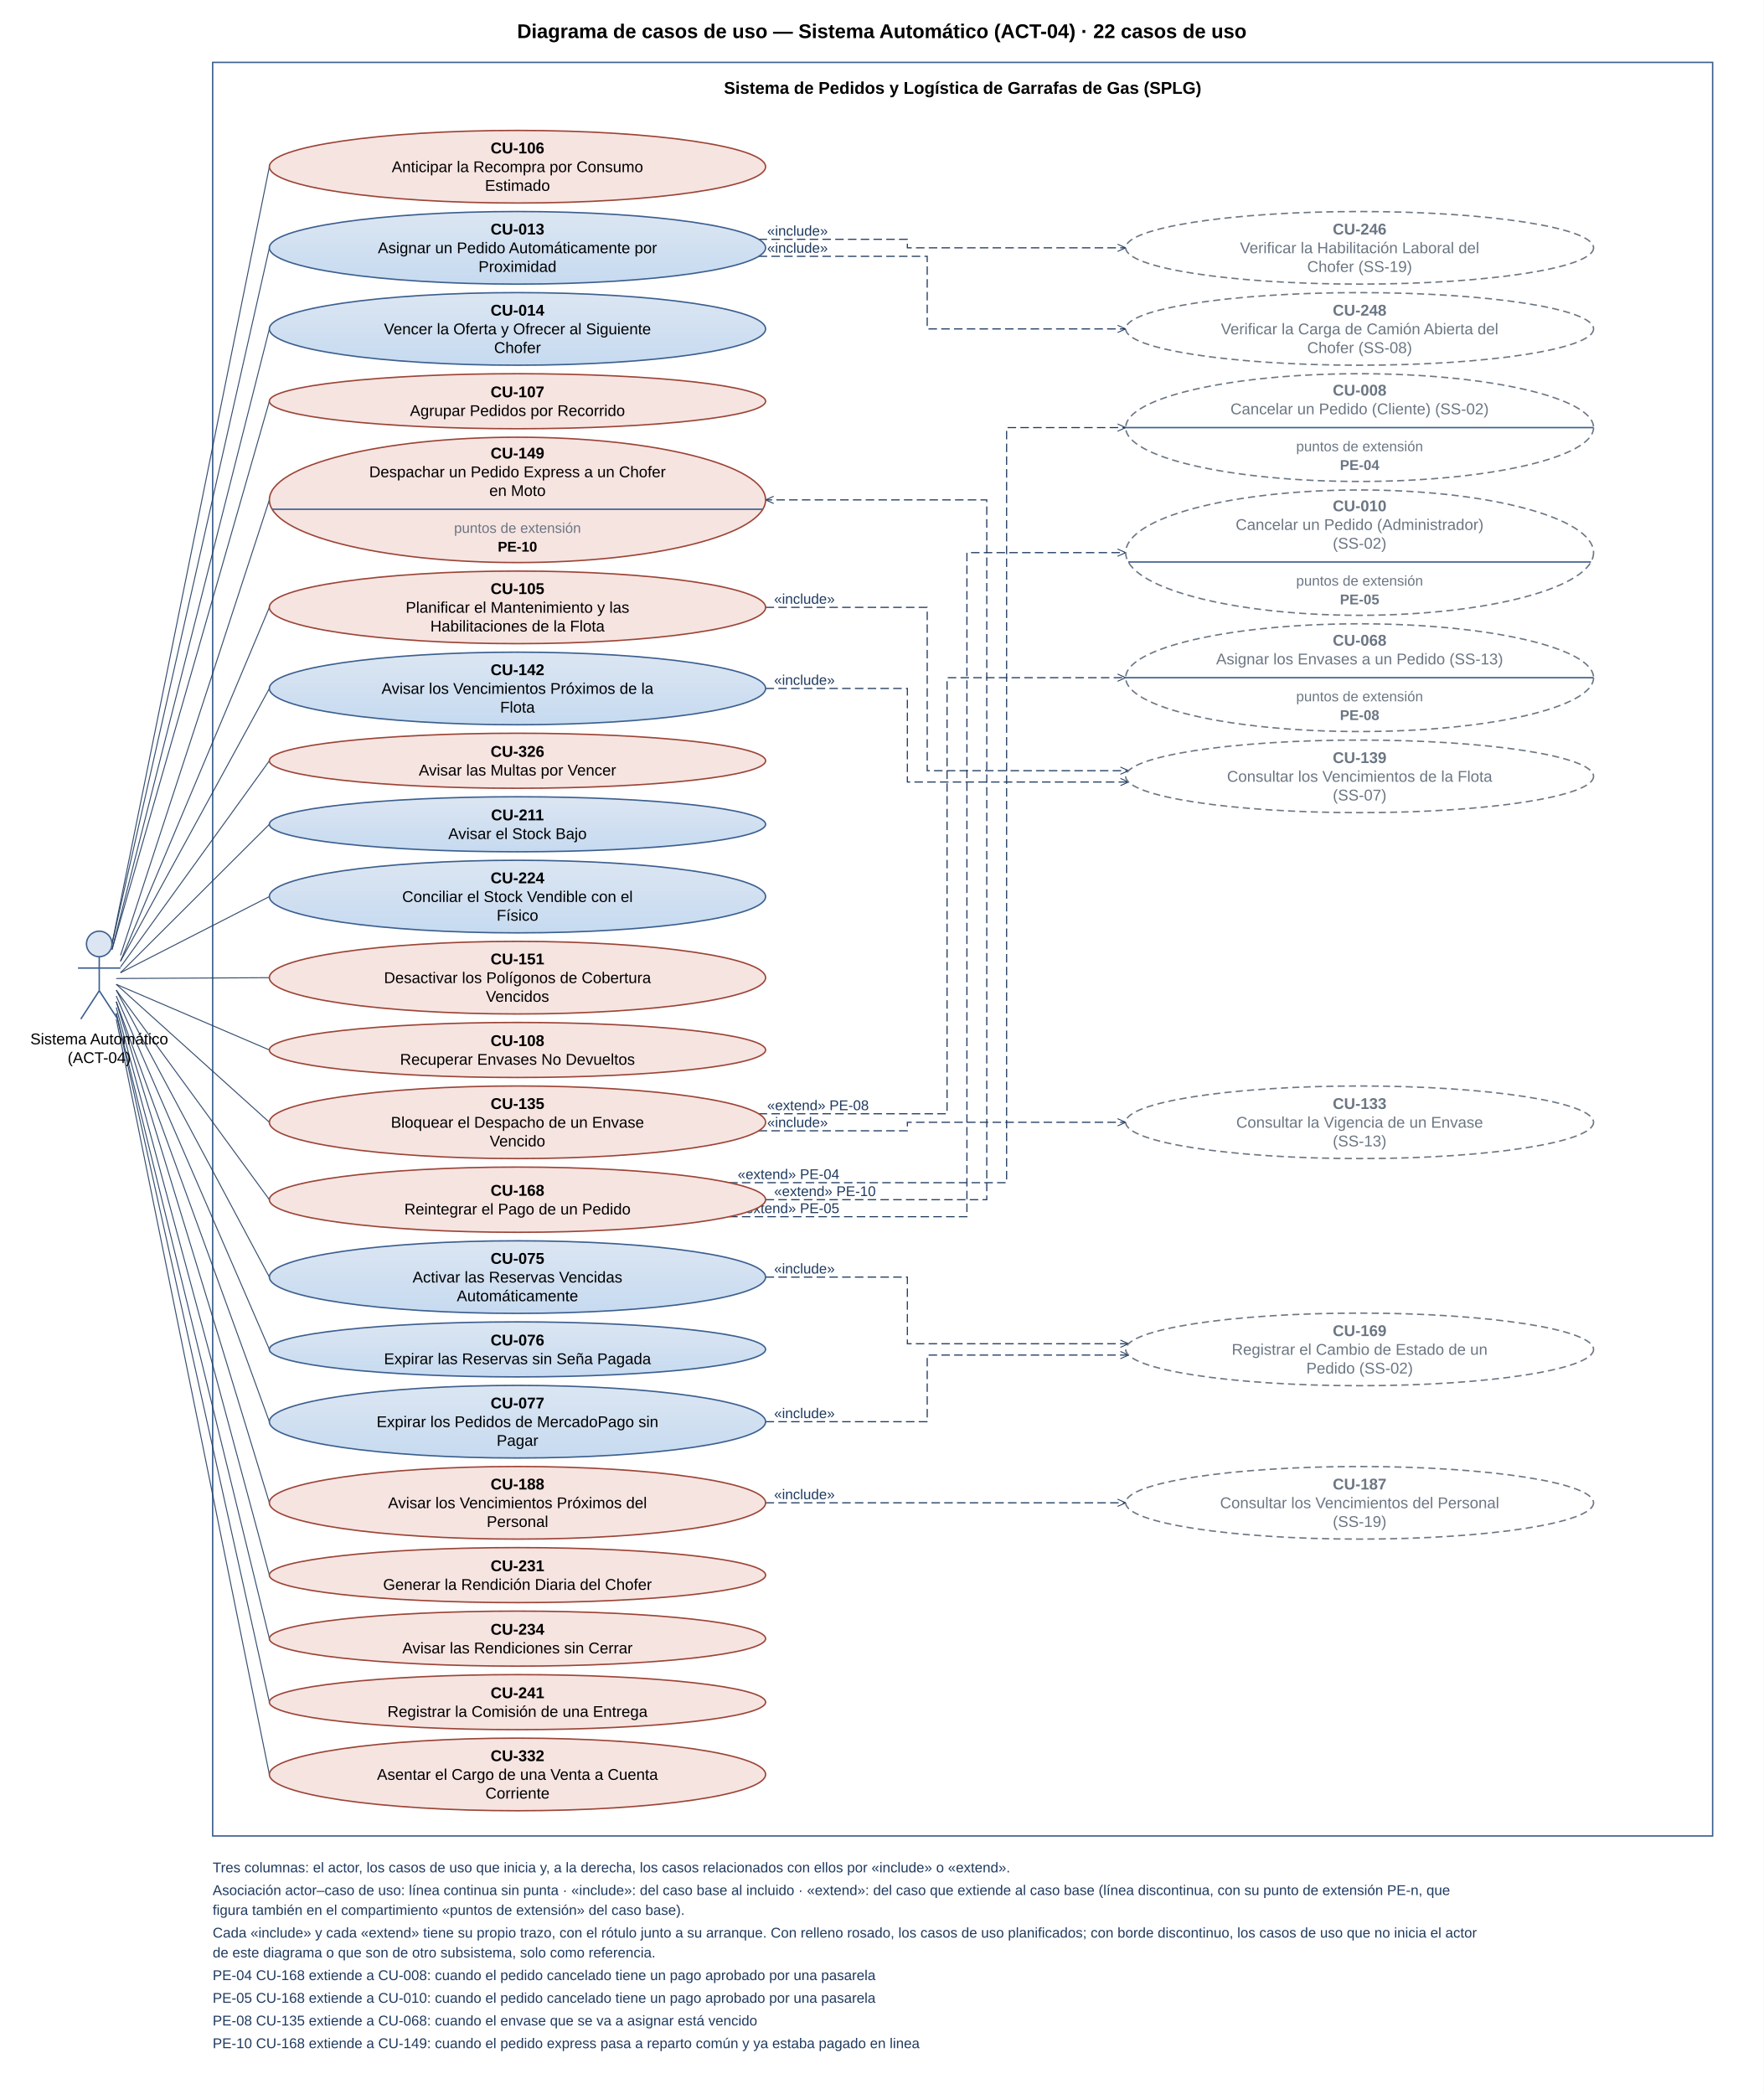
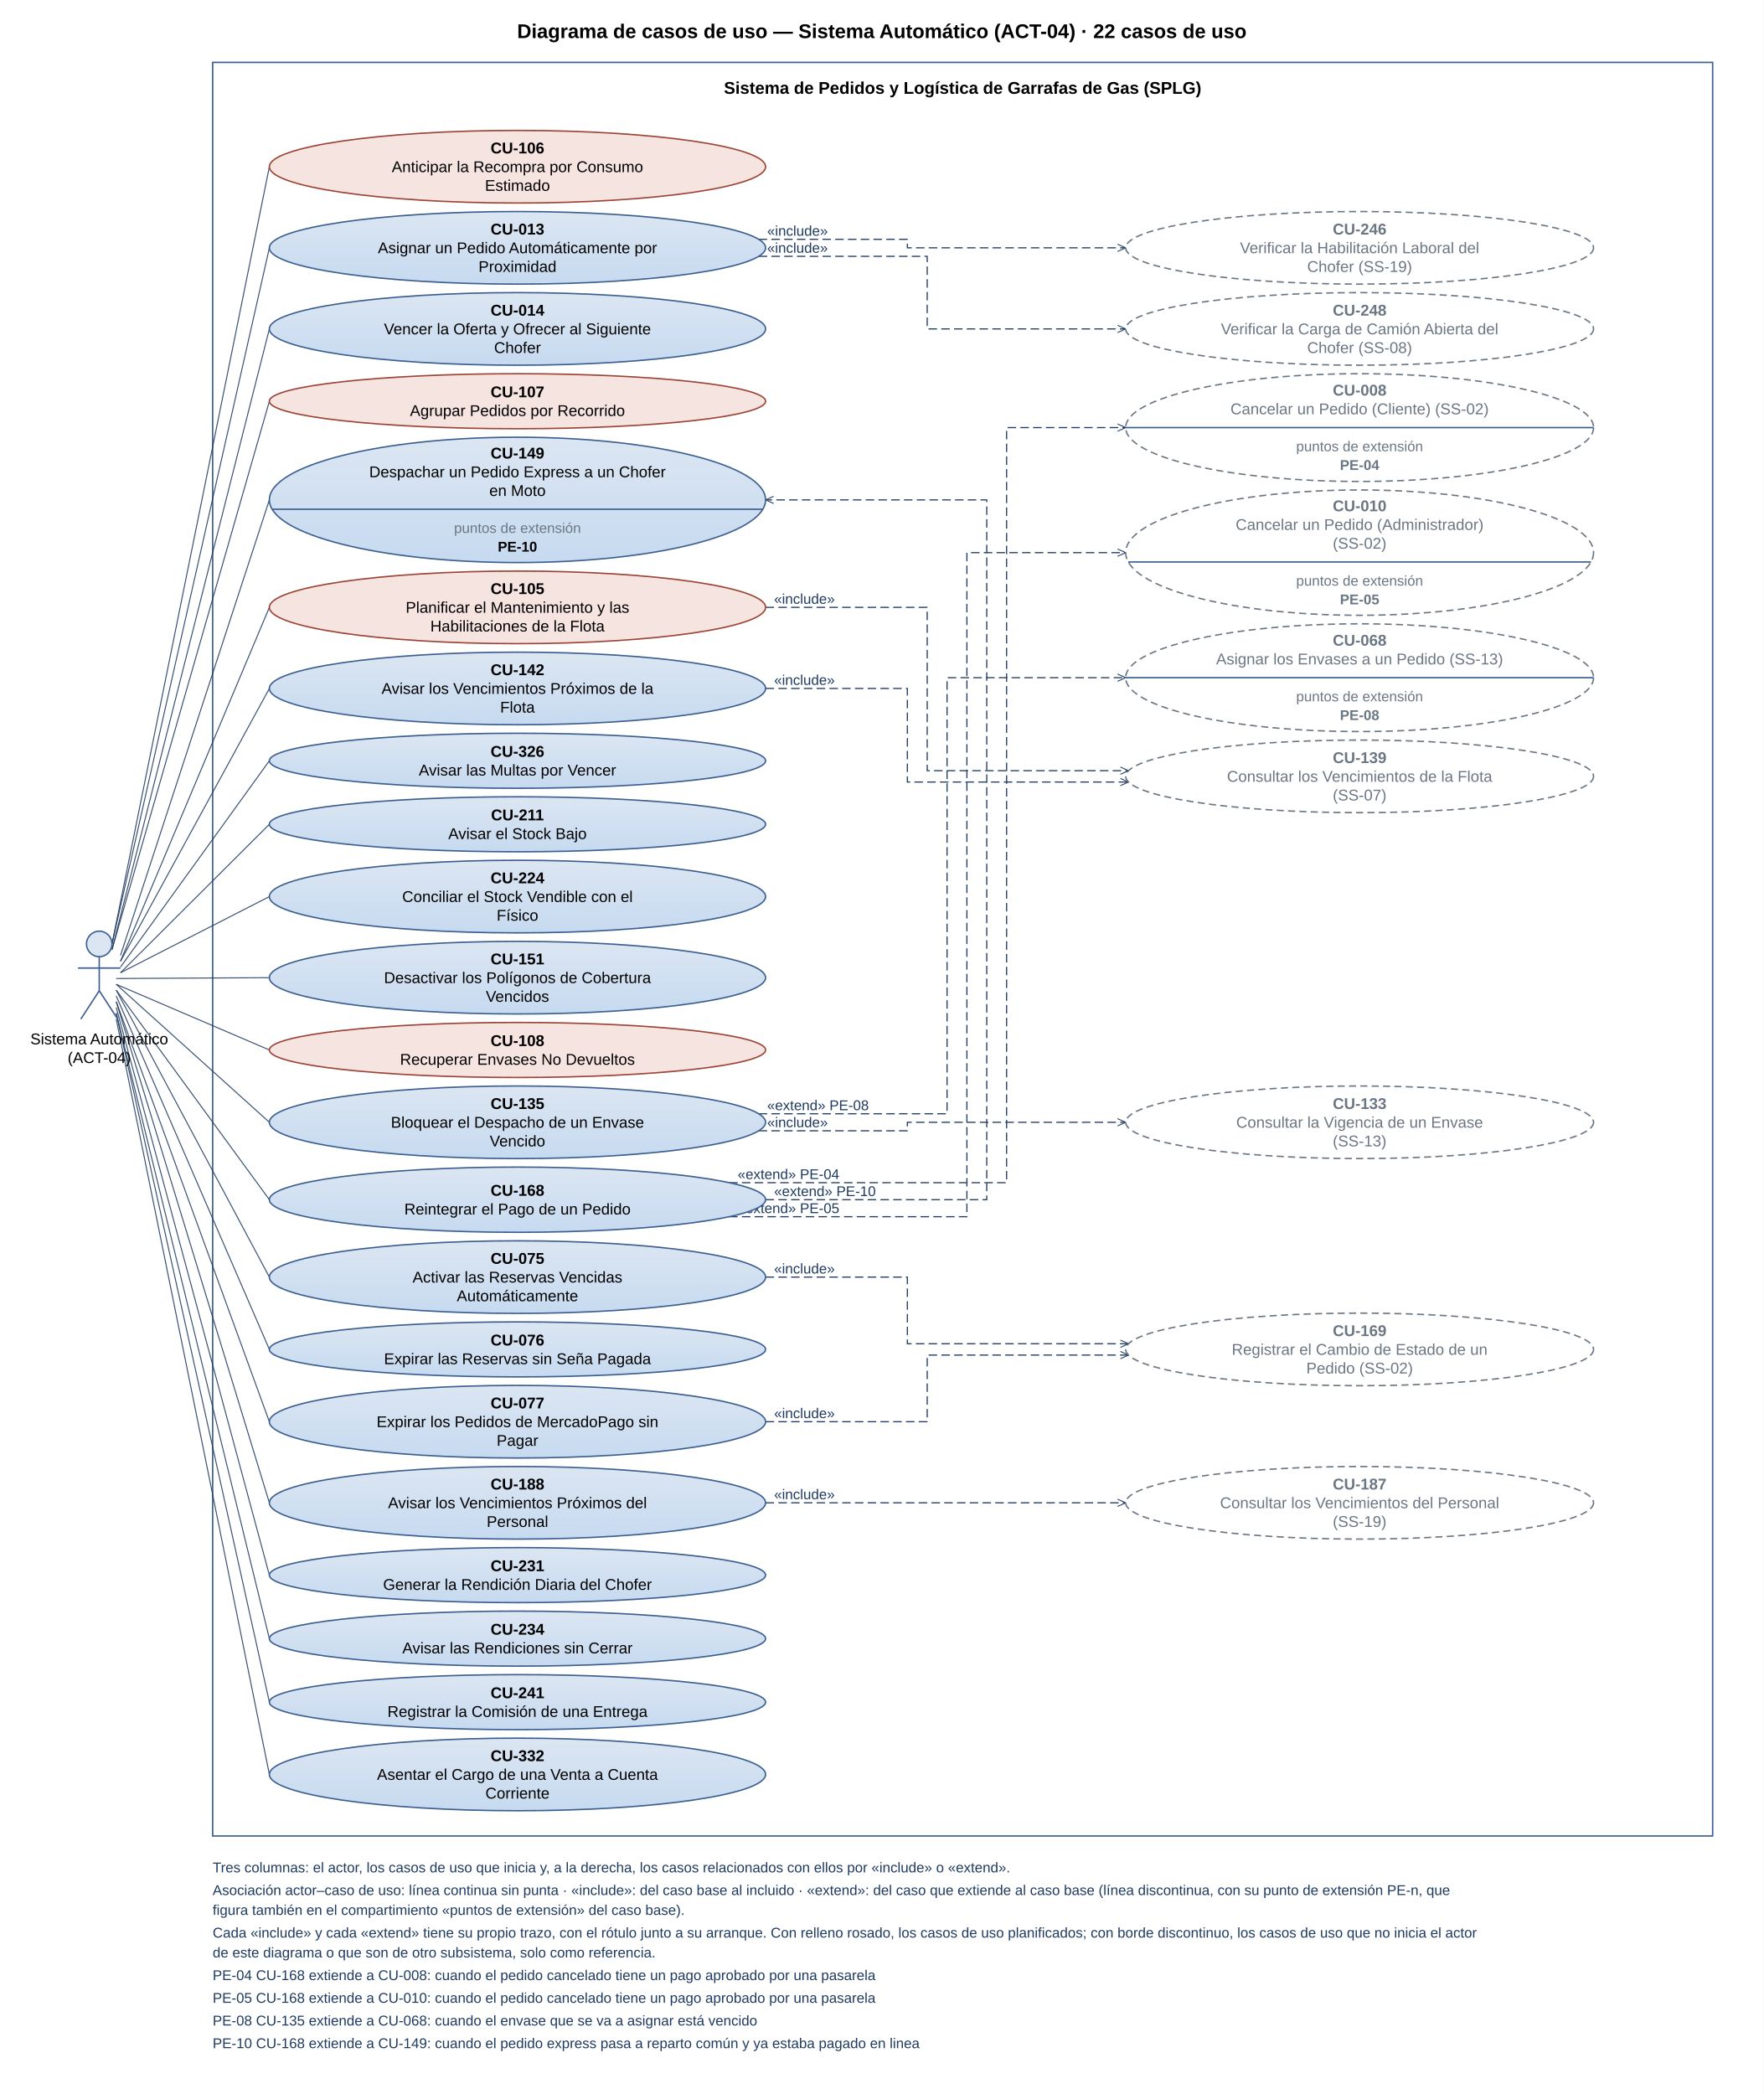
<svg xmlns="http://www.w3.org/2000/svg" width="1244" height="1477" viewBox="0 0 1244 1477" font-family="Arial, Helvetica, sans-serif">
  <defs>
    <marker id="abre" viewBox="0 0 10 10" refX="9" refY="5" markerWidth="8" markerHeight="8" orient="auto">
      <path d="M0 1 L9 5 L0 9" fill="none" stroke="#1F3A5F" stroke-width="1" />
    </marker>
    <marker id="hueco" viewBox="0 0 12 12" refX="11" refY="6" markerWidth="11" markerHeight="11" orient="auto">
      <path d="M1 1 L11 6 L1 11 Z" fill="#FFFFFF" stroke="#1F3A5F" stroke-width="1" />
    </marker>
    <linearGradient id="vp" x1="0" y1="0" x2="0" y2="1">
      <stop offset="0" stop-color="#DCE6F2" />
      <stop offset="1" stop-color="#C6DAF0" />
    </linearGradient>
  </defs>
  <rect width="100%" height="100%" fill="#FFFFFF" />
  <text x="622.0" y="22.0" font-size="14" text-anchor="middle" dominant-baseline="central" fill="#000000" font-weight="bold">Diagrama de casos de uso — Sistema Automático (ACT-04) · 22 casos de uso</text>
  <rect class="limite" data-x="150" data-y="44" data-w="1058" data-h="1251" x="150" y="44" width="1058" height="1251" fill="#FFFFFF" stroke="#3C5F8F" stroke-width="1.0" />
  <text x="679.0" y="62.0" font-size="12" text-anchor="middle" dominant-baseline="central" fill="#000000" font-weight="bold">Sistema de Pedidos y Logística de Garrafas de Gas (SPLG)</text>
  <path class="asoc" data-act="04" data-cu="CU-106" data-rol="principal" d="M79.0 665.8 L190.0 117.6" fill="none" stroke="#1F3A5F" stroke-width="0.7" opacity="0.9" />
  <path class="asoc" data-act="04" data-cu="CU-013" data-rol="principal" d="M79.0 665.8 L190.0 174.8" fill="none" stroke="#1F3A5F" stroke-width="0.7" opacity="0.9" />
  <path class="asoc" data-act="04" data-cu="CU-014" data-rol="principal" d="M79.0 669.8 L190.0 232.0" fill="none" stroke="#1F3A5F" stroke-width="0.7" opacity="0.9" />
  <path class="asoc" data-act="04" data-cu="CU-107" data-rol="principal" d="M79.0 669.8 L190.0 283.0" fill="none" stroke="#1F3A5F" stroke-width="0.7" opacity="0.9" />
  <path class="asoc" data-act="04" data-cu="CU-149" data-rol="principal" d="M85.0 673.9 L190.0 352.6" fill="none" stroke="#1F3A5F" stroke-width="0.7" opacity="0.9" />
  <path class="asoc" data-act="04" data-cu="CU-105" data-rol="principal" d="M85.0 678.0 L190.0 428.4" fill="none" stroke="#1F3A5F" stroke-width="0.7" opacity="0.9" />
  <path class="asoc" data-act="04" data-cu="CU-142" data-rol="principal" d="M85.0 678.0 L190.0 485.6" fill="none" stroke="#1F3A5F" stroke-width="0.7" opacity="0.9" />
  <path class="asoc" data-act="04" data-cu="CU-326" data-rol="principal" d="M85.0 682.1 L190.0 536.6" fill="none" stroke="#1F3A5F" stroke-width="0.7" opacity="0.9" />
  <path class="asoc" data-act="04" data-cu="CU-211" data-rol="principal" d="M85.0 686.1 L190.0 581.4" fill="none" stroke="#1F3A5F" stroke-width="0.7" opacity="0.9" />
  <path class="asoc" data-act="04" data-cu="CU-224" data-rol="principal" d="M85.0 686.1 L190.0 632.4" fill="none" stroke="#1F3A5F" stroke-width="0.7" opacity="0.9" />
  <path class="asoc" data-act="04" data-cu="CU-151" data-rol="principal" d="M82.0 690.2 L190.0 689.6" fill="none" stroke="#1F3A5F" stroke-width="0.7" opacity="0.9" />
  <path class="asoc" data-act="04" data-cu="CU-108" data-rol="principal" d="M82.0 694.3 L190.0 740.6" fill="none" stroke="#1F3A5F" stroke-width="0.7" opacity="0.9" />
  <path class="asoc" data-act="04" data-cu="CU-135" data-rol="principal" d="M82.0 694.3 L190.0 791.6" fill="none" stroke="#1F3A5F" stroke-width="0.7" opacity="0.9" />
  <path class="asoc" data-act="04" data-cu="CU-168" data-rol="principal" d="M82.0 698.4 L190.0 846.2" fill="none" stroke="#1F3A5F" stroke-width="0.7" opacity="0.9" />
  <path class="asoc" data-act="04" data-cu="CU-075" data-rol="principal" d="M82.0 698.4 L190.0 900.8" fill="none" stroke="#1F3A5F" stroke-width="0.7" opacity="0.9" />
  <path class="asoc" data-act="04" data-cu="CU-076" data-rol="principal" d="M82.0 702.5 L190.0 951.8" fill="none" stroke="#1F3A5F" stroke-width="0.7" opacity="0.9" />
  <path class="asoc" data-act="04" data-cu="CU-077" data-rol="principal" d="M82.0 706.5 L190.0 1002.8" fill="none" stroke="#1F3A5F" stroke-width="0.7" opacity="0.9" />
  <path class="asoc" data-act="04" data-cu="CU-188" data-rol="principal" d="M82.0 706.5 L190.0 1060.0" fill="none" stroke="#1F3A5F" stroke-width="0.7" opacity="0.9" />
  <path class="asoc" data-act="04" data-cu="CU-231" data-rol="principal" d="M82.0 710.6 L190.0 1111.0" fill="none" stroke="#1F3A5F" stroke-width="0.7" opacity="0.9" />
  <path class="asoc" data-act="04" data-cu="CU-234" data-rol="principal" d="M82.0 714.7 L190.0 1155.8" fill="none" stroke="#1F3A5F" stroke-width="0.7" opacity="0.9" />
  <path class="asoc" data-act="04" data-cu="CU-241" data-rol="principal" d="M82.0 714.7 L190.0 1200.6" fill="none" stroke="#1F3A5F" stroke-width="0.7" opacity="0.9" />
  <path class="asoc" data-act="04" data-cu="CU-332" data-rol="principal" d="M82.0 718.8 L190.0 1251.6" fill="none" stroke="#1F3A5F" stroke-width="0.7" opacity="0.9" />
  <path class="rel" data-tipo="include" data-desde="CU-105" data-hasta="CU-139" d="M540.0 428.4 H654.0 V543.6 H796.0" fill="none" stroke="#1F3A5F" stroke-width="0.8" stroke-dasharray="6 3" marker-end="url(#abre)" />
  <g class="etiqueta" data-tipo="include" data-desde="CU-105" data-hasta="CU-139">
    <text x="546.0" y="422.4" font-size="10" text-anchor="start" dominant-baseline="central" fill="#1F3A5F">«include»</text>
  </g>
  <path class="rel" data-tipo="include" data-desde="CU-142" data-hasta="CU-139" d="M540.0 485.6 H640.0 V551.6 H796.0" fill="none" stroke="#1F3A5F" stroke-width="0.8" stroke-dasharray="6 3" marker-end="url(#abre)" />
  <g class="etiqueta" data-tipo="include" data-desde="CU-142" data-hasta="CU-139">
    <text x="546.0" y="479.6" font-size="10" text-anchor="start" dominant-baseline="central" fill="#1F3A5F">«include»</text>
  </g>
  <path class="rel" data-tipo="include" data-desde="CU-135" data-hasta="CU-133" d="M535.1 797.6 H640.0 V791.6 H794.0" fill="none" stroke="#1F3A5F" stroke-width="0.8" stroke-dasharray="6 3" marker-end="url(#abre)" />
  <g class="etiqueta" data-tipo="include" data-desde="CU-135" data-hasta="CU-133">
    <text x="541.1" y="791.6" font-size="10" text-anchor="start" dominant-baseline="central" fill="#1F3A5F">«include»</text>
  </g>
  <path class="rel" data-tipo="include" data-desde="CU-188" data-hasta="CU-187" d="M540.0 1060.0 H640.0 V1060.0 H794.0" fill="none" stroke="#1F3A5F" stroke-width="0.8" stroke-dasharray="6 3" marker-end="url(#abre)" />
  <g class="etiqueta" data-tipo="include" data-desde="CU-188" data-hasta="CU-187">
    <text x="546.0" y="1054.0" font-size="10" text-anchor="start" dominant-baseline="central" fill="#1F3A5F">«include»</text>
  </g>
  <path class="rel" data-tipo="include" data-desde="CU-013" data-hasta="CU-246" d="M535.1 168.8 H640.0 V174.8 H794.0" fill="none" stroke="#1F3A5F" stroke-width="0.8" stroke-dasharray="6 3" marker-end="url(#abre)" />
  <g class="etiqueta" data-tipo="include" data-desde="CU-013" data-hasta="CU-246">
    <text x="541.1" y="162.8" font-size="10" text-anchor="start" dominant-baseline="central" fill="#1F3A5F">«include»</text>
  </g>
  <path class="rel" data-tipo="include" data-desde="CU-013" data-hasta="CU-248" d="M535.1 180.8 H654.0 V232.0 H794.0" fill="none" stroke="#1F3A5F" stroke-width="0.8" stroke-dasharray="6 3" marker-end="url(#abre)" />
  <g class="etiqueta" data-tipo="include" data-desde="CU-013" data-hasta="CU-248">
    <text x="541.1" y="174.8" font-size="10" text-anchor="start" dominant-baseline="central" fill="#1F3A5F">«include»</text>
  </g>
  <path class="rel" data-tipo="include" data-desde="CU-075" data-hasta="CU-169" d="M540.0 900.8 H640.0 V947.8 H796.0" fill="none" stroke="#1F3A5F" stroke-width="0.8" stroke-dasharray="6 3" marker-end="url(#abre)" />
  <g class="etiqueta" data-tipo="include" data-desde="CU-075" data-hasta="CU-169">
    <text x="546.0" y="894.8" font-size="10" text-anchor="start" dominant-baseline="central" fill="#1F3A5F">«include»</text>
  </g>
  <path class="rel" data-tipo="include" data-desde="CU-077" data-hasta="CU-169" d="M540.0 1002.8 H654.0 V955.8 H796.0" fill="none" stroke="#1F3A5F" stroke-width="0.8" stroke-dasharray="6 3" marker-end="url(#abre)" />
  <g class="etiqueta" data-tipo="include" data-desde="CU-077" data-hasta="CU-169">
    <text x="546.0" y="996.8" font-size="10" text-anchor="start" dominant-baseline="central" fill="#1F3A5F">«include»</text>
  </g>
  <path class="rel" data-tipo="extend" data-desde="CU-135" data-hasta="CU-068" d="M535.1 785.6 H668.0 V478.0 H794.0" fill="none" stroke="#1F3A5F" stroke-width="0.8" stroke-dasharray="6 3" marker-end="url(#abre)" />
  <g class="etiqueta" data-tipo="extend" data-desde="CU-135" data-hasta="CU-068">
    <text x="541.1" y="779.6" font-size="10" text-anchor="start" dominant-baseline="central" fill="#1F3A5F">«extend» PE-08</text>
  </g>
  <path class="rel" data-tipo="extend" data-desde="CU-168" data-hasta="CU-008" d="M514.3 834.2 H710.0 V301.6 H794.0" fill="none" stroke="#1F3A5F" stroke-width="0.8" stroke-dasharray="6 3" marker-end="url(#abre)" />
  <g class="etiqueta" data-tipo="extend" data-desde="CU-168" data-hasta="CU-008">
    <text x="520.3" y="828.2" font-size="10" text-anchor="start" dominant-baseline="central" fill="#1F3A5F">«extend» PE-04</text>
  </g>
  <path class="rel" data-tipo="extend" data-desde="CU-168" data-hasta="CU-010" d="M514.3 858.2 H682.0 V389.8 H794.0" fill="none" stroke="#1F3A5F" stroke-width="0.8" stroke-dasharray="6 3" marker-end="url(#abre)" />
  <g class="etiqueta" data-tipo="extend" data-desde="CU-168" data-hasta="CU-010">
    <text x="520.3" y="852.2" font-size="10" text-anchor="start" dominant-baseline="central" fill="#1F3A5F">«extend» PE-05</text>
  </g>
  <path class="rel" data-tipo="extend" data-desde="CU-168" data-hasta="CU-149" d="M540.0 846.2 H696.0 V352.6 H540.0" fill="none" stroke="#1F3A5F" stroke-width="0.8" stroke-dasharray="6 3" marker-end="url(#abre)" />
  <g class="etiqueta" data-tipo="extend" data-desde="CU-168" data-hasta="CU-149">
    <text x="546.0" y="840.2" font-size="10" text-anchor="start" dominant-baseline="central" fill="#1F3A5F">«extend» PE-10</text>
  </g>
  <g class="cu" data-cu="CU-106" data-x="365" data-y="118">
    <ellipse cx="365.0" cy="117.6" rx="175" ry="25.6" fill="#F6E4E1" stroke="#9C4436" stroke-width="1.0" />
    <text x="365.0" y="104.4" font-size="11" text-anchor="middle" dominant-baseline="central" fill="#000000" font-weight="bold">CU-106</text>
    <text x="365.0" y="117.6" font-size="11" text-anchor="middle" dominant-baseline="central" fill="#000000">Anticipar la Recompra por Consumo</text>
    <text x="365.0" y="130.8" font-size="11" text-anchor="middle" dominant-baseline="central" fill="#000000">Estimado</text>
  </g>
  <g class="cu" data-cu="CU-013" data-x="365" data-y="175">
    <ellipse cx="365.0" cy="174.8" rx="175" ry="25.6" fill="url(#vp)" stroke="#3C5F8F" stroke-width="1.0" />
    <text x="365.0" y="161.6" font-size="11" text-anchor="middle" dominant-baseline="central" fill="#000000" font-weight="bold">CU-013</text>
    <text x="365.0" y="174.8" font-size="11" text-anchor="middle" dominant-baseline="central" fill="#000000">Asignar un Pedido Automáticamente por</text>
    <text x="365.0" y="188.0" font-size="11" text-anchor="middle" dominant-baseline="central" fill="#000000">Proximidad</text>
  </g>
  <g class="cu" data-cu="CU-014" data-x="365" data-y="232">
    <ellipse cx="365.0" cy="232.0" rx="175" ry="25.6" fill="url(#vp)" stroke="#3C5F8F" stroke-width="1.0" />
    <text x="365.0" y="218.8" font-size="11" text-anchor="middle" dominant-baseline="central" fill="#000000" font-weight="bold">CU-014</text>
    <text x="365.0" y="232.0" font-size="11" text-anchor="middle" dominant-baseline="central" fill="#000000">Vencer la Oferta y Ofrecer al Siguiente</text>
    <text x="365.0" y="245.2" font-size="11" text-anchor="middle" dominant-baseline="central" fill="#000000">Chofer</text>
  </g>
  <g class="cu" data-cu="CU-107" data-x="365" data-y="283">
    <ellipse cx="365.0" cy="283.0" rx="175" ry="19.4" fill="#F6E4E1" stroke="#9C4436" stroke-width="1.0" />
    <text x="365.0" y="276.4" font-size="11" text-anchor="middle" dominant-baseline="central" fill="#000000" font-weight="bold">CU-107</text>
    <text x="365.0" y="289.6" font-size="11" text-anchor="middle" dominant-baseline="central" fill="#000000">Agrupar Pedidos por Recorrido</text>
  </g>
  <g class="cu" data-cu="CU-149" data-x="365" data-y="353">
-     <ellipse cx="365.0" cy="352.6" rx="175" ry="44.2" fill="#F6E4E1" stroke="#9C4436" stroke-width="1.0" />
+     <ellipse cx="365.0" cy="352.6" rx="175" ry="44.2" fill="url(#vp)" stroke="#3C5F8F" stroke-width="1.0" />
    <text x="365.0" y="319.6" font-size="11" text-anchor="middle" dominant-baseline="central" fill="#000000" font-weight="bold">CU-149</text>
    <text x="365.0" y="332.8" font-size="11" text-anchor="middle" dominant-baseline="central" fill="#000000">Despachar un Pedido Express a un Chofer</text>
    <text x="365.0" y="346.0" font-size="11" text-anchor="middle" dominant-baseline="central" fill="#000000">en Moto</text>
    <path class="compartimiento" d="M192.0 359.2 H538.0" stroke="#3C5F8F" stroke-width="1.0" fill="none" />
    <text x="365.0" y="372.4" font-size="10" text-anchor="middle" dominant-baseline="central" fill="#6B7683">puntos de extensión</text>
    <text x="365.0" y="385.6" font-size="10" text-anchor="middle" dominant-baseline="central" fill="#000000" font-weight="bold">PE-10</text>
  </g>
  <g class="cu" data-cu="CU-105" data-x="365" data-y="428">
    <ellipse cx="365.0" cy="428.4" rx="175" ry="25.6" fill="#F6E4E1" stroke="#9C4436" stroke-width="1.0" />
    <text x="365.0" y="415.2" font-size="11" text-anchor="middle" dominant-baseline="central" fill="#000000" font-weight="bold">CU-105</text>
    <text x="365.0" y="428.4" font-size="11" text-anchor="middle" dominant-baseline="central" fill="#000000">Planificar el Mantenimiento y las</text>
    <text x="365.0" y="441.6" font-size="11" text-anchor="middle" dominant-baseline="central" fill="#000000">Habilitaciones de la Flota</text>
  </g>
  <g class="cu" data-cu="CU-142" data-x="365" data-y="486">
    <ellipse cx="365.0" cy="485.6" rx="175" ry="25.6" fill="url(#vp)" stroke="#3C5F8F" stroke-width="1.0" />
    <text x="365.0" y="472.4" font-size="11" text-anchor="middle" dominant-baseline="central" fill="#000000" font-weight="bold">CU-142</text>
    <text x="365.0" y="485.6" font-size="11" text-anchor="middle" dominant-baseline="central" fill="#000000">Avisar los Vencimientos Próximos de la</text>
    <text x="365.0" y="498.8" font-size="11" text-anchor="middle" dominant-baseline="central" fill="#000000">Flota</text>
  </g>
  <g class="cu" data-cu="CU-326" data-x="365" data-y="537">
-     <ellipse cx="365.0" cy="536.6" rx="175" ry="19.4" fill="#F6E4E1" stroke="#9C4436" stroke-width="1.0" />
+     <ellipse cx="365.0" cy="536.6" rx="175" ry="19.4" fill="url(#vp)" stroke="#3C5F8F" stroke-width="1.0" />
    <text x="365.0" y="530.0" font-size="11" text-anchor="middle" dominant-baseline="central" fill="#000000" font-weight="bold">CU-326</text>
    <text x="365.0" y="543.2" font-size="11" text-anchor="middle" dominant-baseline="central" fill="#000000">Avisar las Multas por Vencer</text>
  </g>
  <g class="cu" data-cu="CU-211" data-x="365" data-y="581">
    <ellipse cx="365.0" cy="581.4" rx="175" ry="19.4" fill="url(#vp)" stroke="#3C5F8F" stroke-width="1.0" />
    <text x="365.0" y="574.8" font-size="11" text-anchor="middle" dominant-baseline="central" fill="#000000" font-weight="bold">CU-211</text>
    <text x="365.0" y="588.0" font-size="11" text-anchor="middle" dominant-baseline="central" fill="#000000">Avisar el Stock Bajo</text>
  </g>
  <g class="cu" data-cu="CU-224" data-x="365" data-y="632">
    <ellipse cx="365.0" cy="632.4" rx="175" ry="25.6" fill="url(#vp)" stroke="#3C5F8F" stroke-width="1.0" />
    <text x="365.0" y="619.2" font-size="11" text-anchor="middle" dominant-baseline="central" fill="#000000" font-weight="bold">CU-224</text>
    <text x="365.0" y="632.4" font-size="11" text-anchor="middle" dominant-baseline="central" fill="#000000">Conciliar el Stock Vendible con el</text>
    <text x="365.0" y="645.6" font-size="11" text-anchor="middle" dominant-baseline="central" fill="#000000">Físico</text>
  </g>
  <g class="cu" data-cu="CU-151" data-x="365" data-y="690">
-     <ellipse cx="365.0" cy="689.6" rx="175" ry="25.6" fill="#F6E4E1" stroke="#9C4436" stroke-width="1.0" />
+     <ellipse cx="365.0" cy="689.6" rx="175" ry="25.6" fill="url(#vp)" stroke="#3C5F8F" stroke-width="1.0" />
    <text x="365.0" y="676.4" font-size="11" text-anchor="middle" dominant-baseline="central" fill="#000000" font-weight="bold">CU-151</text>
    <text x="365.0" y="689.6" font-size="11" text-anchor="middle" dominant-baseline="central" fill="#000000">Desactivar los Polígonos de Cobertura</text>
    <text x="365.0" y="702.8" font-size="11" text-anchor="middle" dominant-baseline="central" fill="#000000">Vencidos</text>
  </g>
  <g class="cu" data-cu="CU-108" data-x="365" data-y="741">
    <ellipse cx="365.0" cy="740.6" rx="175" ry="19.4" fill="#F6E4E1" stroke="#9C4436" stroke-width="1.0" />
    <text x="365.0" y="734.0" font-size="11" text-anchor="middle" dominant-baseline="central" fill="#000000" font-weight="bold">CU-108</text>
    <text x="365.0" y="747.2" font-size="11" text-anchor="middle" dominant-baseline="central" fill="#000000">Recuperar Envases No Devueltos</text>
  </g>
  <g class="cu" data-cu="CU-135" data-x="365" data-y="792">
-     <ellipse cx="365.0" cy="791.6" rx="175" ry="25.6" fill="#F6E4E1" stroke="#9C4436" stroke-width="1.0" />
+     <ellipse cx="365.0" cy="791.6" rx="175" ry="25.6" fill="url(#vp)" stroke="#3C5F8F" stroke-width="1.0" />
    <text x="365.0" y="778.4" font-size="11" text-anchor="middle" dominant-baseline="central" fill="#000000" font-weight="bold">CU-135</text>
    <text x="365.0" y="791.6" font-size="11" text-anchor="middle" dominant-baseline="central" fill="#000000">Bloquear el Despacho de un Envase</text>
    <text x="365.0" y="804.8" font-size="11" text-anchor="middle" dominant-baseline="central" fill="#000000">Vencido</text>
  </g>
  <g class="cu" data-cu="CU-168" data-x="365" data-y="846">
-     <ellipse cx="365.0" cy="846.2" rx="175" ry="23.0" fill="#F6E4E1" stroke="#9C4436" stroke-width="1.0" />
+     <ellipse cx="365.0" cy="846.2" rx="175" ry="23.0" fill="url(#vp)" stroke="#3C5F8F" stroke-width="1.0" />
    <text x="365.0" y="839.6" font-size="11" text-anchor="middle" dominant-baseline="central" fill="#000000" font-weight="bold">CU-168</text>
    <text x="365.0" y="852.8" font-size="11" text-anchor="middle" dominant-baseline="central" fill="#000000">Reintegrar el Pago de un Pedido</text>
  </g>
  <g class="cu" data-cu="CU-075" data-x="365" data-y="901">
    <ellipse cx="365.0" cy="900.8" rx="175" ry="25.6" fill="url(#vp)" stroke="#3C5F8F" stroke-width="1.0" />
    <text x="365.0" y="887.6" font-size="11" text-anchor="middle" dominant-baseline="central" fill="#000000" font-weight="bold">CU-075</text>
    <text x="365.0" y="900.8" font-size="11" text-anchor="middle" dominant-baseline="central" fill="#000000">Activar las Reservas Vencidas</text>
    <text x="365.0" y="914.0" font-size="11" text-anchor="middle" dominant-baseline="central" fill="#000000">Automáticamente</text>
  </g>
  <g class="cu" data-cu="CU-076" data-x="365" data-y="952">
    <ellipse cx="365.0" cy="951.8" rx="175" ry="19.4" fill="url(#vp)" stroke="#3C5F8F" stroke-width="1.0" />
    <text x="365.0" y="945.2" font-size="11" text-anchor="middle" dominant-baseline="central" fill="#000000" font-weight="bold">CU-076</text>
    <text x="365.0" y="958.4" font-size="11" text-anchor="middle" dominant-baseline="central" fill="#000000">Expirar las Reservas sin Seña Pagada</text>
  </g>
  <g class="cu" data-cu="CU-077" data-x="365" data-y="1003">
    <ellipse cx="365.0" cy="1002.8" rx="175" ry="25.6" fill="url(#vp)" stroke="#3C5F8F" stroke-width="1.0" />
    <text x="365.0" y="989.6" font-size="11" text-anchor="middle" dominant-baseline="central" fill="#000000" font-weight="bold">CU-077</text>
    <text x="365.0" y="1002.8" font-size="11" text-anchor="middle" dominant-baseline="central" fill="#000000">Expirar los Pedidos de MercadoPago sin</text>
    <text x="365.0" y="1016.0" font-size="11" text-anchor="middle" dominant-baseline="central" fill="#000000">Pagar</text>
  </g>
  <g class="cu" data-cu="CU-188" data-x="365" data-y="1060">
-     <ellipse cx="365.0" cy="1060.0" rx="175" ry="25.6" fill="#F6E4E1" stroke="#9C4436" stroke-width="1.0" />
+     <ellipse cx="365.0" cy="1060.0" rx="175" ry="25.6" fill="url(#vp)" stroke="#3C5F8F" stroke-width="1.0" />
    <text x="365.0" y="1046.8" font-size="11" text-anchor="middle" dominant-baseline="central" fill="#000000" font-weight="bold">CU-188</text>
    <text x="365.0" y="1060.0" font-size="11" text-anchor="middle" dominant-baseline="central" fill="#000000">Avisar los Vencimientos Próximos del</text>
    <text x="365.0" y="1073.2" font-size="11" text-anchor="middle" dominant-baseline="central" fill="#000000">Personal</text>
  </g>
  <g class="cu" data-cu="CU-231" data-x="365" data-y="1111">
-     <ellipse cx="365.0" cy="1111.0" rx="175" ry="19.4" fill="#F6E4E1" stroke="#9C4436" stroke-width="1.0" />
+     <ellipse cx="365.0" cy="1111.0" rx="175" ry="19.4" fill="url(#vp)" stroke="#3C5F8F" stroke-width="1.0" />
    <text x="365.0" y="1104.4" font-size="11" text-anchor="middle" dominant-baseline="central" fill="#000000" font-weight="bold">CU-231</text>
    <text x="365.0" y="1117.6" font-size="11" text-anchor="middle" dominant-baseline="central" fill="#000000">Generar la Rendición Diaria del Chofer</text>
  </g>
  <g class="cu" data-cu="CU-234" data-x="365" data-y="1156">
-     <ellipse cx="365.0" cy="1155.8" rx="175" ry="19.4" fill="#F6E4E1" stroke="#9C4436" stroke-width="1.0" />
+     <ellipse cx="365.0" cy="1155.8" rx="175" ry="19.4" fill="url(#vp)" stroke="#3C5F8F" stroke-width="1.0" />
    <text x="365.0" y="1149.2" font-size="11" text-anchor="middle" dominant-baseline="central" fill="#000000" font-weight="bold">CU-234</text>
    <text x="365.0" y="1162.4" font-size="11" text-anchor="middle" dominant-baseline="central" fill="#000000">Avisar las Rendiciones sin Cerrar</text>
  </g>
  <g class="cu" data-cu="CU-241" data-x="365" data-y="1201">
-     <ellipse cx="365.0" cy="1200.6" rx="175" ry="19.4" fill="#F6E4E1" stroke="#9C4436" stroke-width="1.0" />
+     <ellipse cx="365.0" cy="1200.6" rx="175" ry="19.4" fill="url(#vp)" stroke="#3C5F8F" stroke-width="1.0" />
    <text x="365.0" y="1194.0" font-size="11" text-anchor="middle" dominant-baseline="central" fill="#000000" font-weight="bold">CU-241</text>
    <text x="365.0" y="1207.2" font-size="11" text-anchor="middle" dominant-baseline="central" fill="#000000">Registrar la Comisión de una Entrega</text>
  </g>
  <g class="cu" data-cu="CU-332" data-x="365" data-y="1252">
-     <ellipse cx="365.0" cy="1251.6" rx="175" ry="25.6" fill="#F6E4E1" stroke="#9C4436" stroke-width="1.0" />
+     <ellipse cx="365.0" cy="1251.6" rx="175" ry="25.6" fill="url(#vp)" stroke="#3C5F8F" stroke-width="1.0" />
    <text x="365.0" y="1238.4" font-size="11" text-anchor="middle" dominant-baseline="central" fill="#000000" font-weight="bold">CU-332</text>
    <text x="365.0" y="1251.6" font-size="11" text-anchor="middle" dominant-baseline="central" fill="#000000">Asentar el Cargo de una Venta a Cuenta</text>
    <text x="365.0" y="1264.8" font-size="11" text-anchor="middle" dominant-baseline="central" fill="#000000">Corriente</text>
  </g>
  <g class="cu" data-cu="CU-246" data-x="959" data-y="175">
    <ellipse cx="959.0" cy="174.8" rx="165" ry="25.6" fill="#FFFFFF" stroke="#6B7683" stroke-width="1.0" stroke-dasharray="5 3" />
    <text x="959.0" y="161.6" font-size="11" text-anchor="middle" dominant-baseline="central" fill="#6B7683" font-weight="bold">CU-246</text>
    <text x="959.0" y="174.8" font-size="11" text-anchor="middle" dominant-baseline="central" fill="#6B7683">Verificar la Habilitación Laboral del</text>
    <text x="959.0" y="188.0" font-size="11" text-anchor="middle" dominant-baseline="central" fill="#6B7683">Chofer (SS-19)</text>
  </g>
  <g class="cu" data-cu="CU-248" data-x="959" data-y="232">
    <ellipse cx="959.0" cy="232.0" rx="165" ry="25.6" fill="#FFFFFF" stroke="#6B7683" stroke-width="1.0" stroke-dasharray="5 3" />
    <text x="959.0" y="218.8" font-size="11" text-anchor="middle" dominant-baseline="central" fill="#6B7683" font-weight="bold">CU-248</text>
    <text x="959.0" y="232.0" font-size="11" text-anchor="middle" dominant-baseline="central" fill="#6B7683">Verificar la Carga de Camión Abierta del</text>
    <text x="959.0" y="245.2" font-size="11" text-anchor="middle" dominant-baseline="central" fill="#6B7683">Chofer (SS-08)</text>
  </g>
  <g class="cu" data-cu="CU-008" data-x="959" data-y="302">
    <ellipse cx="959.0" cy="301.6" rx="165" ry="38.0" fill="#FFFFFF" stroke="#6B7683" stroke-width="1.0" stroke-dasharray="5 3" />
    <text x="959.0" y="275.2" font-size="11" text-anchor="middle" dominant-baseline="central" fill="#6B7683" font-weight="bold">CU-008</text>
    <text x="959.0" y="288.4" font-size="11" text-anchor="middle" dominant-baseline="central" fill="#6B7683">Cancelar un Pedido (Cliente) (SS-02)</text>
    <path class="compartimiento" d="M794.0 301.6 H1124.0" stroke="#3C5F8F" stroke-width="1.0" fill="none" />
    <text x="959.0" y="314.8" font-size="10" text-anchor="middle" dominant-baseline="central" fill="#6B7683">puntos de extensión</text>
    <text x="959.0" y="328.0" font-size="10" text-anchor="middle" dominant-baseline="central" fill="#6B7683" font-weight="bold">PE-04</text>
  </g>
  <g class="cu" data-cu="CU-010" data-x="959" data-y="390">
    <ellipse cx="959.0" cy="389.8" rx="165" ry="44.2" fill="#FFFFFF" stroke="#6B7683" stroke-width="1.0" stroke-dasharray="5 3" />
    <text x="959.0" y="356.8" font-size="11" text-anchor="middle" dominant-baseline="central" fill="#6B7683" font-weight="bold">CU-010</text>
    <text x="959.0" y="370.0" font-size="11" text-anchor="middle" dominant-baseline="central" fill="#6B7683">Cancelar un Pedido (Administrador)</text>
    <text x="959.0" y="383.2" font-size="11" text-anchor="middle" dominant-baseline="central" fill="#6B7683">(SS-02)</text>
    <path class="compartimiento" d="M795.8 396.4 H1122.2" stroke="#3C5F8F" stroke-width="1.0" fill="none" />
    <text x="959.0" y="409.6" font-size="10" text-anchor="middle" dominant-baseline="central" fill="#6B7683">puntos de extensión</text>
    <text x="959.0" y="422.8" font-size="10" text-anchor="middle" dominant-baseline="central" fill="#6B7683" font-weight="bold">PE-05</text>
  </g>
  <g class="cu" data-cu="CU-068" data-x="959" data-y="478">
    <ellipse cx="959.0" cy="478.0" rx="165" ry="38.0" fill="#FFFFFF" stroke="#6B7683" stroke-width="1.0" stroke-dasharray="5 3" />
    <text x="959.0" y="451.6" font-size="11" text-anchor="middle" dominant-baseline="central" fill="#6B7683" font-weight="bold">CU-068</text>
    <text x="959.0" y="464.8" font-size="11" text-anchor="middle" dominant-baseline="central" fill="#6B7683">Asignar los Envases a un Pedido (SS-13)</text>
    <path class="compartimiento" d="M794.0 478.0 H1124.0" stroke="#3C5F8F" stroke-width="1.0" fill="none" />
    <text x="959.0" y="491.2" font-size="10" text-anchor="middle" dominant-baseline="central" fill="#6B7683">puntos de extensión</text>
    <text x="959.0" y="504.4" font-size="10" text-anchor="middle" dominant-baseline="central" fill="#6B7683" font-weight="bold">PE-08</text>
  </g>
  <g class="cu" data-cu="CU-139" data-x="959" data-y="548">
    <ellipse cx="959.0" cy="547.6" rx="165" ry="25.6" fill="#FFFFFF" stroke="#6B7683" stroke-width="1.0" stroke-dasharray="5 3" />
    <text x="959.0" y="534.4" font-size="11" text-anchor="middle" dominant-baseline="central" fill="#6B7683" font-weight="bold">CU-139</text>
    <text x="959.0" y="547.6" font-size="11" text-anchor="middle" dominant-baseline="central" fill="#6B7683">Consultar los Vencimientos de la Flota</text>
    <text x="959.0" y="560.8" font-size="11" text-anchor="middle" dominant-baseline="central" fill="#6B7683">(SS-07)</text>
  </g>
  <g class="cu" data-cu="CU-133" data-x="959" data-y="792">
    <ellipse cx="959.0" cy="791.6" rx="165" ry="25.6" fill="#FFFFFF" stroke="#6B7683" stroke-width="1.0" stroke-dasharray="5 3" />
    <text x="959.0" y="778.4" font-size="11" text-anchor="middle" dominant-baseline="central" fill="#6B7683" font-weight="bold">CU-133</text>
    <text x="959.0" y="791.6" font-size="11" text-anchor="middle" dominant-baseline="central" fill="#6B7683">Consultar la Vigencia de un Envase</text>
    <text x="959.0" y="804.8" font-size="11" text-anchor="middle" dominant-baseline="central" fill="#6B7683">(SS-13)</text>
  </g>
  <g class="cu" data-cu="CU-169" data-x="959" data-y="952">
    <ellipse cx="959.0" cy="951.8" rx="165" ry="25.6" fill="#FFFFFF" stroke="#6B7683" stroke-width="1.0" stroke-dasharray="5 3" />
    <text x="959.0" y="938.6" font-size="11" text-anchor="middle" dominant-baseline="central" fill="#6B7683" font-weight="bold">CU-169</text>
    <text x="959.0" y="951.8" font-size="11" text-anchor="middle" dominant-baseline="central" fill="#6B7683">Registrar el Cambio de Estado de un</text>
    <text x="959.0" y="965.0" font-size="11" text-anchor="middle" dominant-baseline="central" fill="#6B7683">Pedido (SS-02)</text>
  </g>
  <g class="cu" data-cu="CU-187" data-x="959" data-y="1060">
    <ellipse cx="959.0" cy="1060.0" rx="165" ry="25.6" fill="#FFFFFF" stroke="#6B7683" stroke-width="1.0" stroke-dasharray="5 3" />
    <text x="959.0" y="1046.8" font-size="11" text-anchor="middle" dominant-baseline="central" fill="#6B7683" font-weight="bold">CU-187</text>
    <text x="959.0" y="1060.0" font-size="11" text-anchor="middle" dominant-baseline="central" fill="#6B7683">Consultar los Vencimientos del Personal</text>
    <text x="959.0" y="1073.2" font-size="11" text-anchor="middle" dominant-baseline="central" fill="#6B7683">(SS-19)</text>
  </g>
  <g class="actor" data-act="04" data-x="70" data-y="666">
    <circle cx="70.0" cy="665.8" r="9" fill="#DCE6F2" stroke="#3C5F8F" stroke-width="1.0" />
    <path d="M70.0 674.8 V698.8 M55.0 682.8 H85.0 M70.0 698.8 L57.0 718.8 M70.0 698.8 L83.0 718.8" stroke="#3C5F8F" stroke-width="1.0" fill="none" />
    <text x="70.0" y="732.8" font-size="11" text-anchor="middle" dominant-baseline="central" fill="#000000">Sistema Automático</text>
    <text x="70.0" y="746.0" font-size="11" text-anchor="middle" dominant-baseline="central" fill="#000000">(ACT-04)</text>
  </g>
  <text x="150.0" y="1317.2" font-size="10" text-anchor="start" dominant-baseline="central" fill="#1F3A5F">Tres columnas: el actor, los casos de uso que inicia y, a la derecha, los casos relacionados con ellos por «include» o «extend».</text>
  <text x="150.0" y="1333.2" font-size="10" text-anchor="start" dominant-baseline="central" fill="#1F3A5F">Asociación actor–caso de uso: línea continua sin punta · «include»: del caso base al incluido · «extend»: del caso que extiende al caso base (línea discontinua, con su punto de extensión PE-n, que</text>
  <text x="150.0" y="1347.2" font-size="10" text-anchor="start" dominant-baseline="central" fill="#1F3A5F">figura también en el compartimiento «puntos de extensión» del caso base).</text>
  <text x="150.0" y="1363.2" font-size="10" text-anchor="start" dominant-baseline="central" fill="#1F3A5F">Cada «include» y cada «extend» tiene su propio trazo, con el rótulo junto a su arranque. Con relleno rosado, los casos de uso planificados; con borde discontinuo, los casos de uso que no inicia el actor</text>
  <text x="150.0" y="1377.2" font-size="10" text-anchor="start" dominant-baseline="central" fill="#1F3A5F">de este diagrama o que son de otro subsistema, solo como referencia.</text>
  <text x="150.0" y="1393.2" font-size="10" text-anchor="start" dominant-baseline="central" fill="#1F3A5F">PE-04 CU-168 extiende a CU-008: cuando el pedido cancelado tiene un pago aprobado por una pasarela</text>
  <text x="150.0" y="1409.2" font-size="10" text-anchor="start" dominant-baseline="central" fill="#1F3A5F">PE-05 CU-168 extiende a CU-010: cuando el pedido cancelado tiene un pago aprobado por una pasarela</text>
  <text x="150.0" y="1425.2" font-size="10" text-anchor="start" dominant-baseline="central" fill="#1F3A5F">PE-08 CU-135 extiende a CU-068: cuando el envase que se va a asignar está vencido</text>
  <text x="150.0" y="1441.2" font-size="10" text-anchor="start" dominant-baseline="central" fill="#1F3A5F">PE-10 CU-168 extiende a CU-149: cuando el pedido express pasa a reparto común y ya estaba pagado en linea</text>
</svg>
